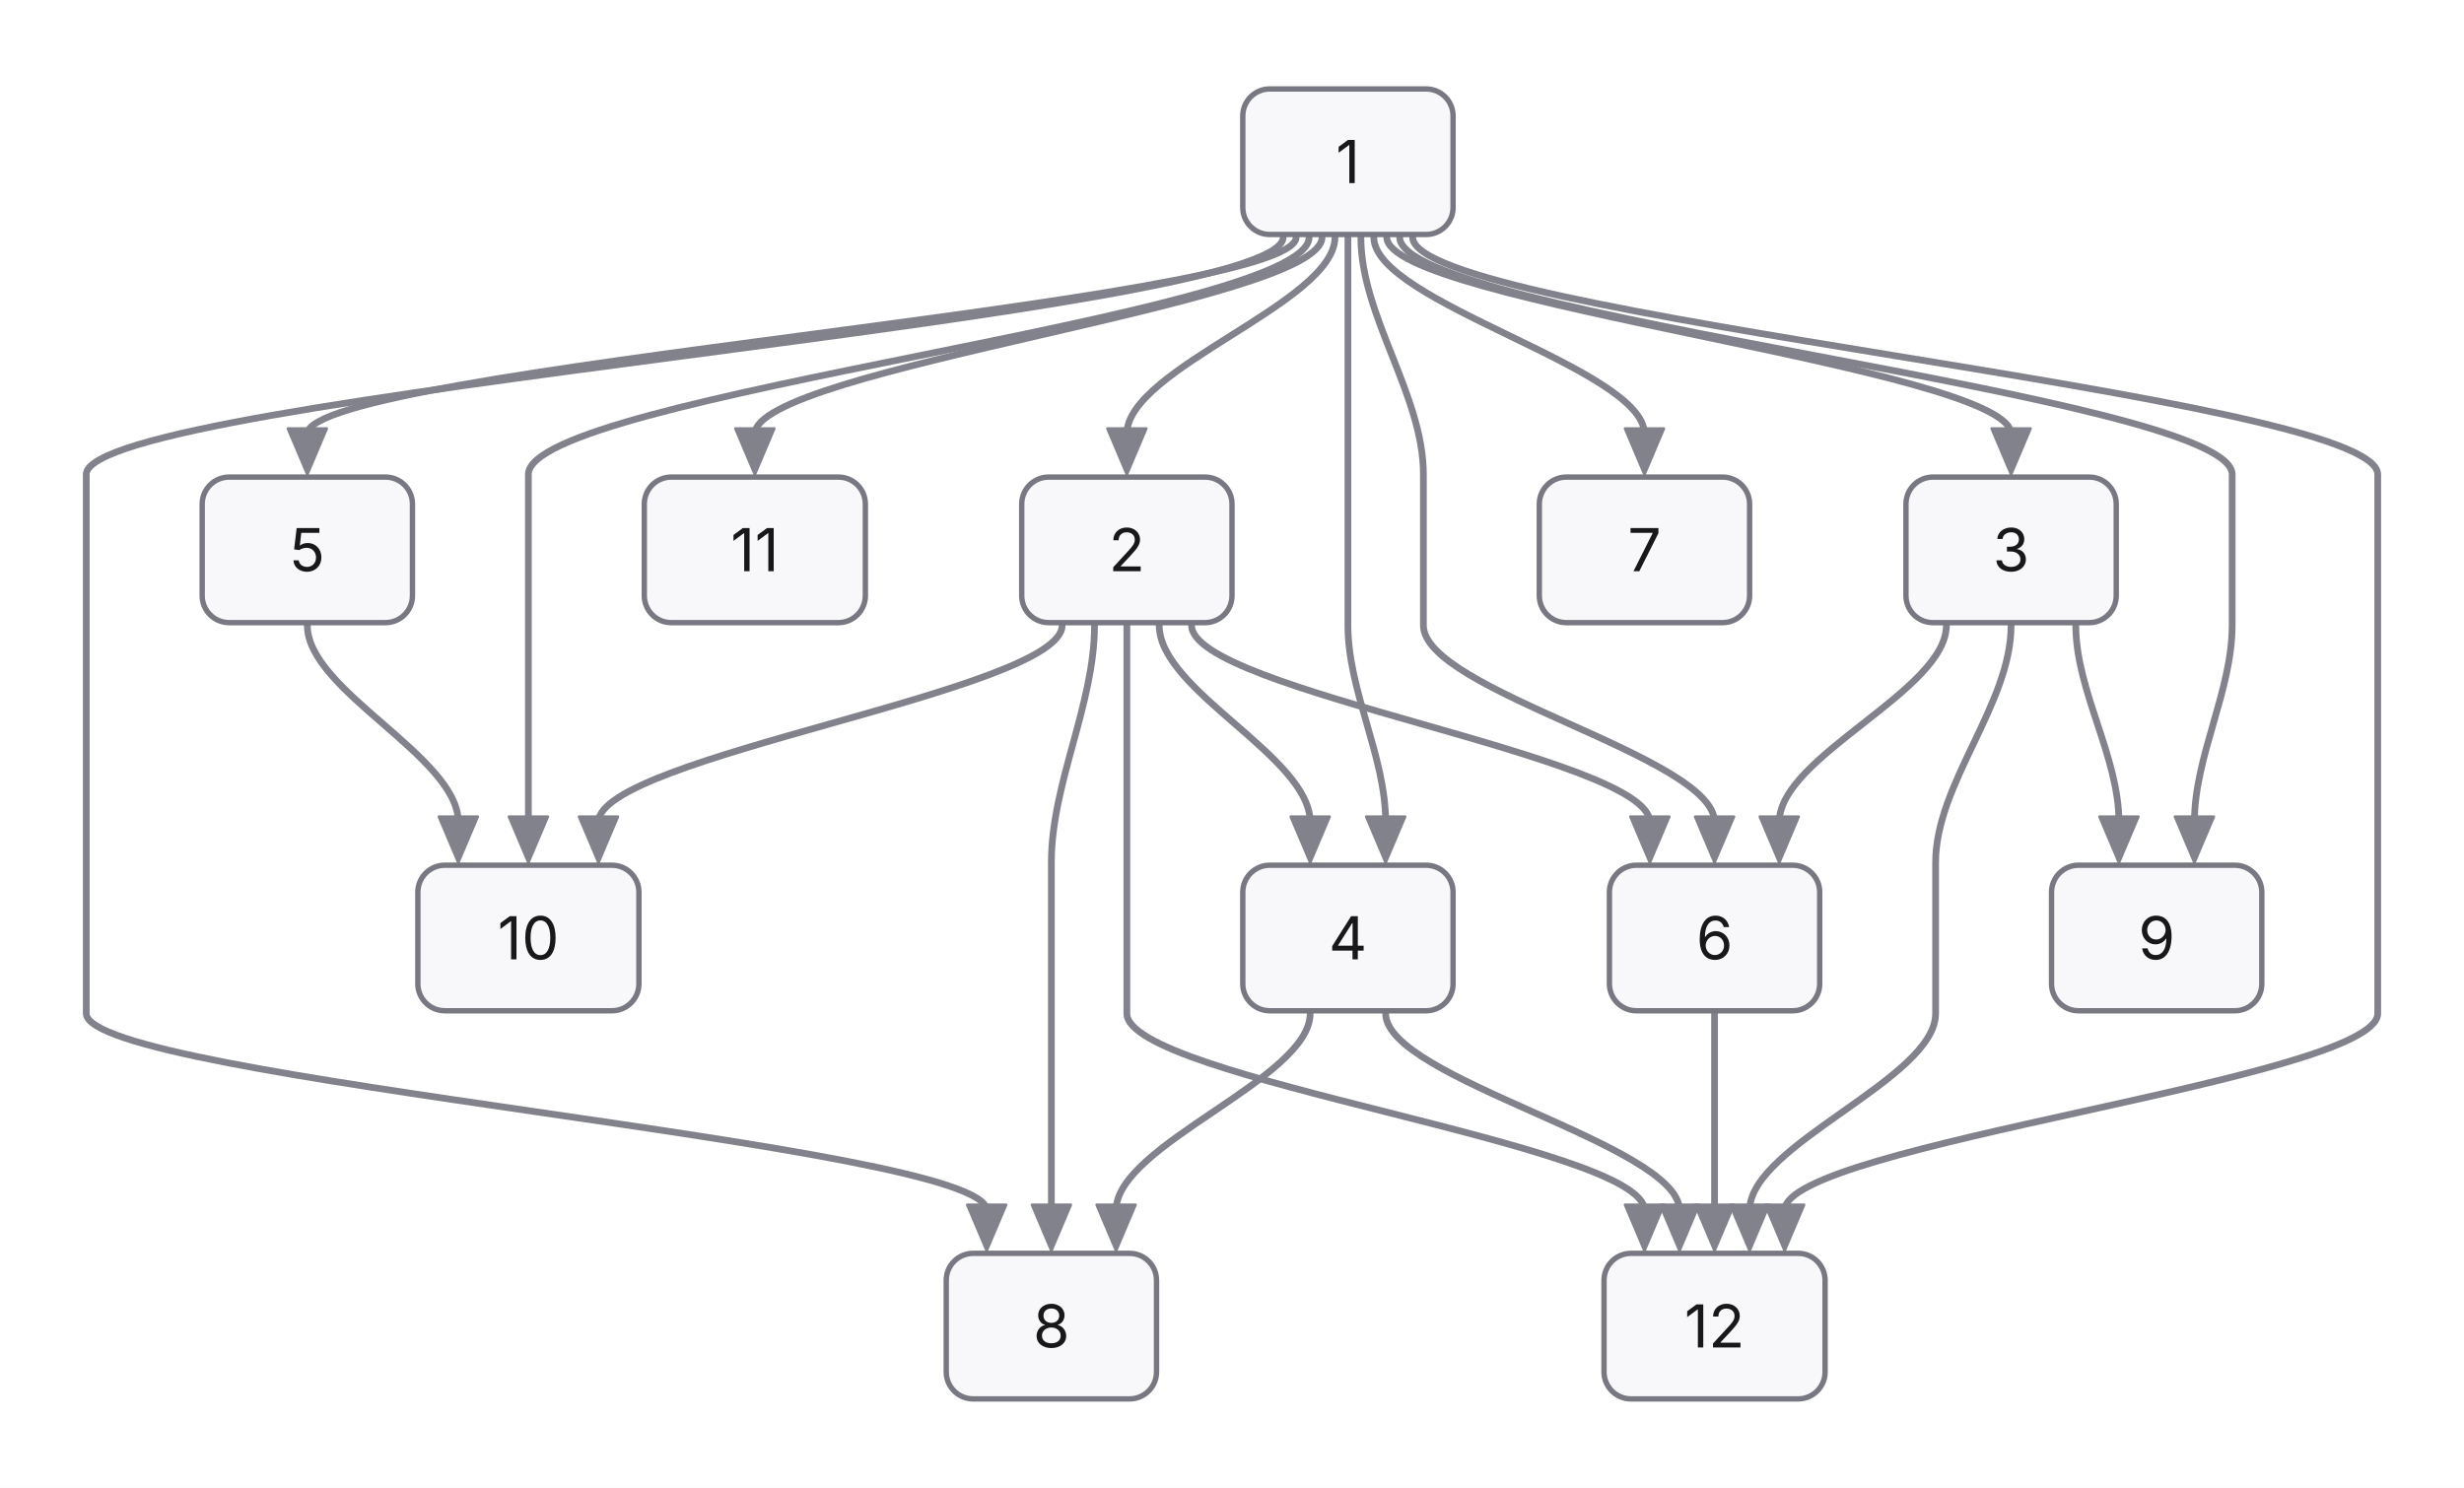
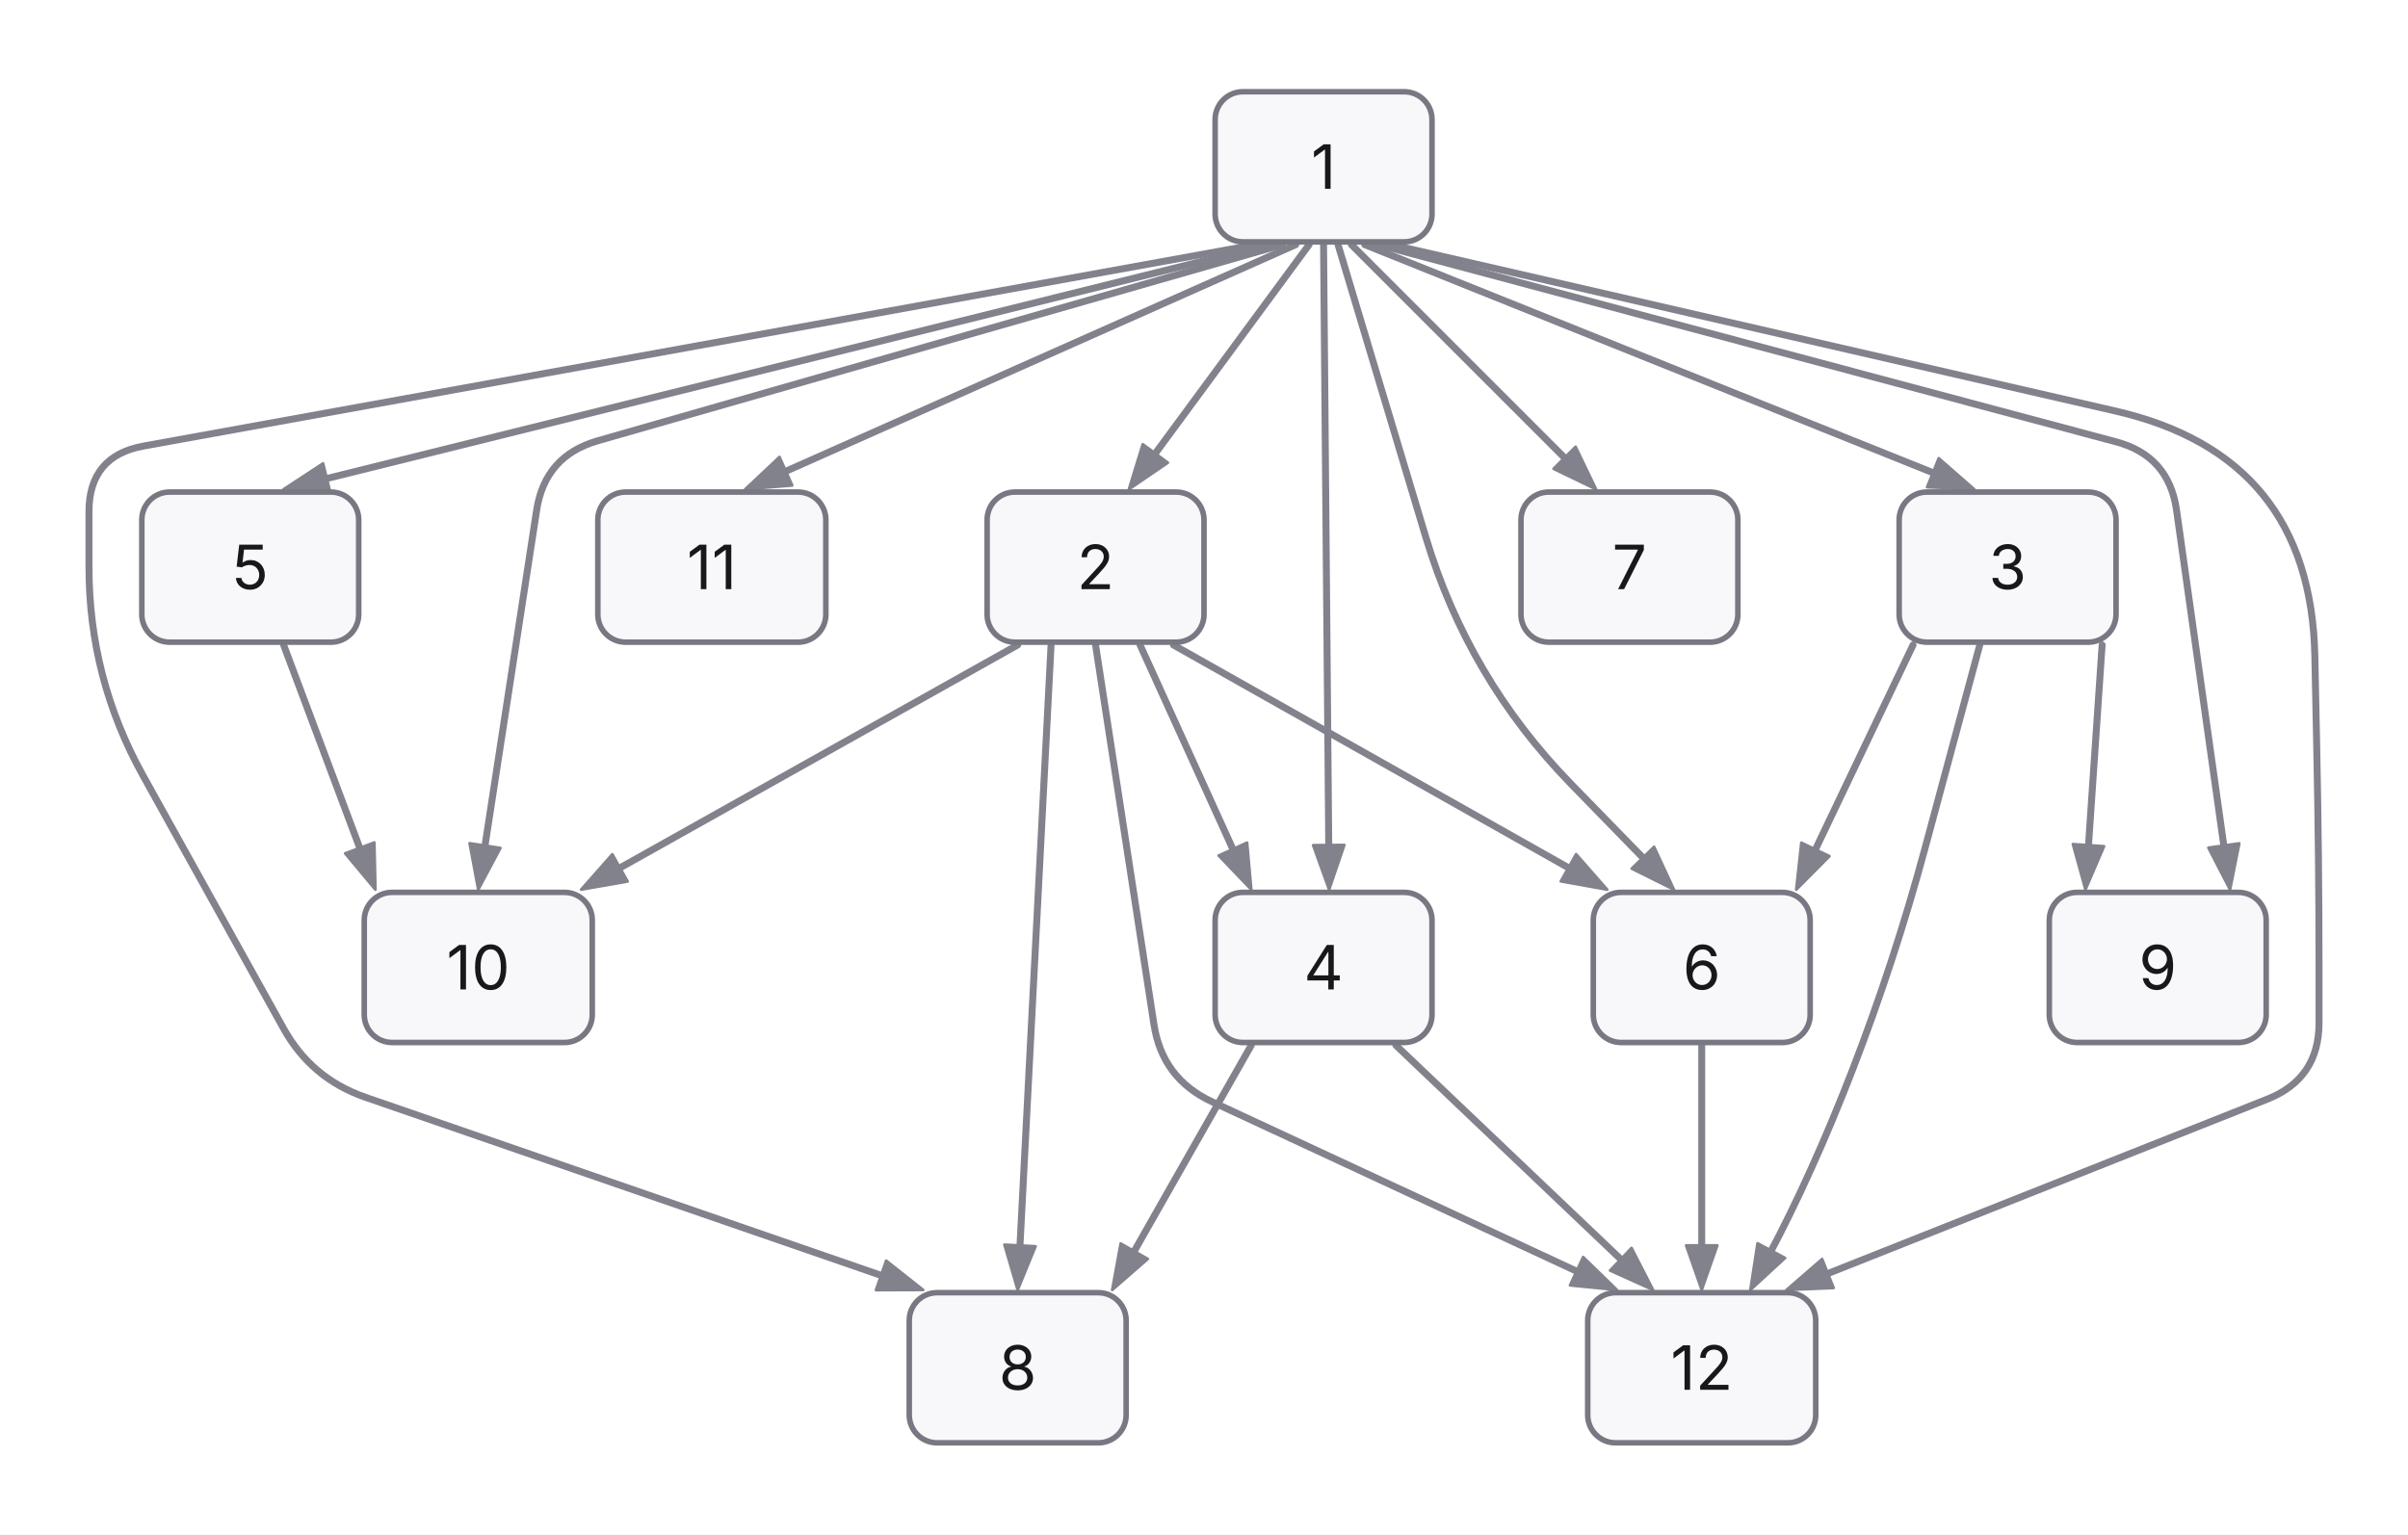
- <svg xmlns="http://www.w3.org/2000/svg" width="457" height="276" viewBox="0 0 457 276">
-   <path d="M0 0 L457 0 L457 276 L0 276 Z" fill="#ffffff" />
-   <path d="M247.6 44 C247.6 56.17 209 68.33 209 80.5" fill="none" stroke="#82828c" stroke-width="1.25" stroke-linecap="round" stroke-linejoin="round" />
-   <path d="M209 88 L205.4 79.5 L212.6 79.5 Z" fill="#82828c" stroke="#82828c" stroke-width="0.5" stroke-linecap="round" stroke-linejoin="round" />
-   <path d="M257.2 44 C257.2 56.17 373 68.33 373 80.5" fill="none" stroke="#82828c" stroke-width="1.25" stroke-linecap="round" stroke-linejoin="round" />
-   <path d="M373 88 L369.4 79.5 L376.6 79.5 Z" fill="#82828c" stroke="#82828c" stroke-width="0.5" stroke-linecap="round" stroke-linejoin="round" />
-   <path d="M250 44 C250 58.67 250 73.33 250 88 C250 97.33 250 106.67 250 116 C250 128.17 257 140.33 257 152.5" fill="none" stroke="#82828c" stroke-width="1.25" stroke-linecap="round" stroke-linejoin="round" />
-   <path d="M257 160 L253.4 151.5 L260.6 151.5 Z" fill="#82828c" stroke="#82828c" stroke-width="0.5" stroke-linecap="round" stroke-linejoin="round" />
-   <path d="M240.4 44 C240.4 56.17 57 68.33 57 80.5" fill="none" stroke="#82828c" stroke-width="1.25" stroke-linecap="round" stroke-linejoin="round" />
-   <path d="M57 88 L53.4 79.5 L60.6 79.5 Z" fill="#82828c" stroke="#82828c" stroke-width="0.5" stroke-linecap="round" stroke-linejoin="round" />
-   <path d="M252.4 44 C252.4 58.67 264 73.33 264 88 C264 97.33 264 106.67 264 116 C264 128.17 318 140.33 318 152.5" fill="none" stroke="#82828c" stroke-width="1.25" stroke-linecap="round" stroke-linejoin="round" />
-   <path d="M318 160 L314.4 151.5 L321.6 151.5 Z" fill="#82828c" stroke="#82828c" stroke-width="0.5" stroke-linecap="round" stroke-linejoin="round" />
-   <path d="M254.8 44 C254.8 56.17 305 68.33 305 80.5" fill="none" stroke="#82828c" stroke-width="1.25" stroke-linecap="round" stroke-linejoin="round" />
-   <path d="M305 88 L301.4 79.5 L308.6 79.5 Z" fill="#82828c" stroke="#82828c" stroke-width="0.5" stroke-linecap="round" stroke-linejoin="round" />
-   <path d="M238 44 C238 58.67 16 73.33 16 88 C16 97.33 16 106.67 16 116 C16 130.67 16 145.33 16 160 C16 169.33 16 178.67 16 188 C16 200.17 183 212.33 183 224.5" fill="none" stroke="#82828c" stroke-width="1.25" stroke-linecap="round" stroke-linejoin="round" />
-   <path d="M183 232 L179.4 223.5 L186.6 223.5 Z" fill="#82828c" stroke="#82828c" stroke-width="0.5" stroke-linecap="round" stroke-linejoin="round" />
-   <path d="M259.6 44 C259.6 58.67 414 73.33 414 88 C414 97.33 414 106.67 414 116 C414 128.17 407 140.33 407 152.5" fill="none" stroke="#82828c" stroke-width="1.25" stroke-linecap="round" stroke-linejoin="round" />
-   <path d="M407 160 L403.4 151.5 L410.6 151.5 Z" fill="#82828c" stroke="#82828c" stroke-width="0.5" stroke-linecap="round" stroke-linejoin="round" />
-   <path d="M242.8 44 C242.8 58.67 98 73.33 98 88 C98 97.33 98 106.67 98 116 C98 128.17 98 140.33 98 152.5" fill="none" stroke="#82828c" stroke-width="1.25" stroke-linecap="round" stroke-linejoin="round" />
-   <path d="M98 160 L94.4 151.5 L101.6 151.5 Z" fill="#82828c" stroke="#82828c" stroke-width="0.5" stroke-linecap="round" stroke-linejoin="round" />
-   <path d="M245.2 44 C245.2 56.17 140 68.33 140 80.5" fill="none" stroke="#82828c" stroke-width="1.25" stroke-linecap="round" stroke-linejoin="round" />
-   <path d="M140 88 L136.4 79.5 L143.6 79.5 Z" fill="#82828c" stroke="#82828c" stroke-width="0.5" stroke-linecap="round" stroke-linejoin="round" />
-   <path d="M262 44 C262 58.67 441 73.33 441 88 C441 97.33 441 106.67 441 116 C441 130.67 441 145.33 441 160 C441 169.33 441 178.67 441 188 C441 200.17 331 212.33 331 224.5" fill="none" stroke="#82828c" stroke-width="1.25" stroke-linecap="round" stroke-linejoin="round" />
-   <path d="M331 232 L327.4 223.5 L334.6 223.5 Z" fill="#82828c" stroke="#82828c" stroke-width="0.5" stroke-linecap="round" stroke-linejoin="round" />
-   <path d="M215 116 C215 128.17 243 140.33 243 152.5" fill="none" stroke="#82828c" stroke-width="1.25" stroke-linecap="round" stroke-linejoin="round" />
-   <path d="M243 160 L239.4 151.5 L246.6 151.5 Z" fill="#82828c" stroke="#82828c" stroke-width="0.5" stroke-linecap="round" stroke-linejoin="round" />
-   <path d="M221 116 C221 128.17 306 140.33 306 152.5" fill="none" stroke="#82828c" stroke-width="1.25" stroke-linecap="round" stroke-linejoin="round" />
-   <path d="M306 160 L302.4 151.5 L309.6 151.5 Z" fill="#82828c" stroke="#82828c" stroke-width="0.5" stroke-linecap="round" stroke-linejoin="round" />
-   <path d="M203 116 C203 130.67 195 145.33 195 160 C195 169.33 195 178.67 195 188 C195 200.17 195 212.33 195 224.5" fill="none" stroke="#82828c" stroke-width="1.25" stroke-linecap="round" stroke-linejoin="round" />
-   <path d="M195 232 L191.4 223.5 L198.6 223.5 Z" fill="#82828c" stroke="#82828c" stroke-width="0.5" stroke-linecap="round" stroke-linejoin="round" />
-   <path d="M197 116 C197 128.17 111 140.33 111 152.5" fill="none" stroke="#82828c" stroke-width="1.25" stroke-linecap="round" stroke-linejoin="round" />
-   <path d="M111 160 L107.4 151.5 L114.6 151.5 Z" fill="#82828c" stroke="#82828c" stroke-width="0.5" stroke-linecap="round" stroke-linejoin="round" />
-   <path d="M209 116 C209 130.67 209 145.33 209 160 C209 169.33 209 178.67 209 188 C209 200.17 305 212.33 305 224.5" fill="none" stroke="#82828c" stroke-width="1.25" stroke-linecap="round" stroke-linejoin="round" />
-   <path d="M305 232 L301.4 223.5 L308.6 223.5 Z" fill="#82828c" stroke="#82828c" stroke-width="0.5" stroke-linecap="round" stroke-linejoin="round" />
-   <path d="M361 116 C361 128.17 330 140.33 330 152.5" fill="none" stroke="#82828c" stroke-width="1.25" stroke-linecap="round" stroke-linejoin="round" />
-   <path d="M330 160 L326.4 151.5 L333.6 151.5 Z" fill="#82828c" stroke="#82828c" stroke-width="0.5" stroke-linecap="round" stroke-linejoin="round" />
-   <path d="M385 116 C385 128.17 393 140.33 393 152.5" fill="none" stroke="#82828c" stroke-width="1.25" stroke-linecap="round" stroke-linejoin="round" />
-   <path d="M393 160 L389.4 151.5 L396.6 151.5 Z" fill="#82828c" stroke="#82828c" stroke-width="0.5" stroke-linecap="round" stroke-linejoin="round" />
-   <path d="M373 116 C373 130.67 359 145.33 359 160 C359 169.33 359 178.67 359 188 C359 200.17 324.5 212.33 324.5 224.5" fill="none" stroke="#82828c" stroke-width="1.25" stroke-linecap="round" stroke-linejoin="round" />
-   <path d="M324.5 232 L320.9 223.5 L328.1 223.5 Z" fill="#82828c" stroke="#82828c" stroke-width="0.5" stroke-linecap="round" stroke-linejoin="round" />
-   <path d="M243 188 C243 200.17 207 212.33 207 224.5" fill="none" stroke="#82828c" stroke-width="1.25" stroke-linecap="round" stroke-linejoin="round" />
-   <path d="M207 232 L203.4 223.5 L210.6 223.5 Z" fill="#82828c" stroke="#82828c" stroke-width="0.5" stroke-linecap="round" stroke-linejoin="round" />
-   <path d="M257 188 C257 200.17 311.5 212.33 311.5 224.5" fill="none" stroke="#82828c" stroke-width="1.25" stroke-linecap="round" stroke-linejoin="round" />
-   <path d="M311.5 232 L307.9 223.5 L315.1 223.5 Z" fill="#82828c" stroke="#82828c" stroke-width="0.5" stroke-linecap="round" stroke-linejoin="round" />
-   <path d="M57 116 C57 128.17 85 140.33 85 152.5" fill="none" stroke="#82828c" stroke-width="1.25" stroke-linecap="round" stroke-linejoin="round" />
-   <path d="M85 160 L81.4 151.5 L88.6 151.5 Z" fill="#82828c" stroke="#82828c" stroke-width="0.5" stroke-linecap="round" stroke-linejoin="round" />
-   <path d="M318 188 C318 200.17 318 212.33 318 224.5" fill="none" stroke="#82828c" stroke-width="1.25" stroke-linecap="round" stroke-linejoin="round" />
-   <path d="M318 232 L314.4 223.5 L321.6 223.5 Z" fill="#82828c" stroke="#82828c" stroke-width="0.5" stroke-linecap="round" stroke-linejoin="round" />
-   <path d="M235.5 16.5 L264.5 16.5 C267.26 16.5 269.5 18.74 269.5 21.5 L269.5 38.5 C269.5 41.26 267.26 43.5 264.5 43.5 L235.5 43.5 C232.74 43.5 230.5 41.26 230.5 38.5 L230.5 21.5 C230.5 18.74 232.74 16.5 235.5 16.5 Z" fill="#f8f8fa" stroke="#787882" stroke-width="1" />
-   <text x="250" y="33.96" font-size="11" fill="#18181b" text-anchor="middle" font-family="Inter, &quot;Helvetica Neue&quot;, Helvetica, Arial, sans-serif">1</text>
-   <path d="M194.5 88.5 L223.5 88.5 C226.26 88.5 228.5 90.74 228.5 93.5 L228.5 110.5 C228.5 113.26 226.26 115.5 223.5 115.5 L194.5 115.5 C191.74 115.5 189.5 113.26 189.5 110.5 L189.5 93.5 C189.5 90.74 191.74 88.5 194.5 88.5 Z" fill="#f8f8fa" stroke="#787882" stroke-width="1" />
-   <text x="209" y="105.96" font-size="11" fill="#18181b" text-anchor="middle" font-family="Inter, &quot;Helvetica Neue&quot;, Helvetica, Arial, sans-serif">2</text>
-   <path d="M358.5 88.5 L387.5 88.5 C390.26 88.5 392.5 90.74 392.5 93.5 L392.5 110.5 C392.5 113.26 390.26 115.5 387.5 115.5 L358.5 115.5 C355.74 115.5 353.5 113.26 353.5 110.5 L353.5 93.5 C353.5 90.74 355.74 88.5 358.5 88.5 Z" fill="#f8f8fa" stroke="#787882" stroke-width="1" />
-   <text x="373" y="105.96" font-size="11" fill="#18181b" text-anchor="middle" font-family="Inter, &quot;Helvetica Neue&quot;, Helvetica, Arial, sans-serif">3</text>
-   <path d="M235.5 160.5 L264.5 160.5 C267.26 160.5 269.5 162.74 269.5 165.5 L269.5 182.5 C269.5 185.26 267.26 187.5 264.5 187.5 L235.5 187.5 C232.74 187.5 230.5 185.26 230.5 182.5 L230.5 165.5 C230.5 162.74 232.74 160.5 235.5 160.5 Z" fill="#f8f8fa" stroke="#787882" stroke-width="1" />
-   <text x="250" y="177.96" font-size="11" fill="#18181b" text-anchor="middle" font-family="Inter, &quot;Helvetica Neue&quot;, Helvetica, Arial, sans-serif">4</text>
-   <path d="M42.5 88.5 L71.5 88.5 C74.26 88.5 76.5 90.74 76.5 93.5 L76.5 110.5 C76.5 113.26 74.26 115.5 71.5 115.5 L42.5 115.5 C39.74 115.5 37.5 113.26 37.5 110.5 L37.5 93.5 C37.5 90.74 39.74 88.5 42.5 88.5 Z" fill="#f8f8fa" stroke="#787882" stroke-width="1" />
-   <text x="57" y="105.96" font-size="11" fill="#18181b" text-anchor="middle" font-family="Inter, &quot;Helvetica Neue&quot;, Helvetica, Arial, sans-serif">5</text>
-   <path d="M303.5 160.5 L332.5 160.5 C335.26 160.5 337.5 162.74 337.5 165.5 L337.5 182.5 C337.5 185.26 335.26 187.5 332.5 187.5 L303.5 187.5 C300.74 187.5 298.5 185.26 298.5 182.5 L298.5 165.5 C298.5 162.74 300.74 160.5 303.5 160.5 Z" fill="#f8f8fa" stroke="#787882" stroke-width="1" />
-   <text x="318" y="177.96" font-size="11" fill="#18181b" text-anchor="middle" font-family="Inter, &quot;Helvetica Neue&quot;, Helvetica, Arial, sans-serif">6</text>
-   <path d="M290.5 88.5 L319.5 88.5 C322.26 88.5 324.5 90.74 324.5 93.5 L324.5 110.5 C324.5 113.26 322.26 115.5 319.5 115.5 L290.5 115.5 C287.74 115.5 285.5 113.26 285.5 110.5 L285.5 93.5 C285.5 90.74 287.74 88.5 290.5 88.5 Z" fill="#f8f8fa" stroke="#787882" stroke-width="1" />
-   <text x="305" y="105.96" font-size="11" fill="#18181b" text-anchor="middle" font-family="Inter, &quot;Helvetica Neue&quot;, Helvetica, Arial, sans-serif">7</text>
-   <path d="M180.5 232.5 L209.5 232.5 C212.26 232.5 214.5 234.74 214.5 237.5 L214.5 254.5 C214.5 257.26 212.26 259.5 209.5 259.5 L180.5 259.5 C177.74 259.5 175.5 257.26 175.5 254.5 L175.5 237.5 C175.5 234.74 177.74 232.5 180.5 232.5 Z" fill="#f8f8fa" stroke="#787882" stroke-width="1" />
-   <text x="195" y="249.96" font-size="11" fill="#18181b" text-anchor="middle" font-family="Inter, &quot;Helvetica Neue&quot;, Helvetica, Arial, sans-serif">8</text>
-   <path d="M385.5 160.5 L414.5 160.5 C417.26 160.5 419.5 162.74 419.5 165.5 L419.5 182.5 C419.5 185.26 417.26 187.5 414.5 187.5 L385.5 187.5 C382.74 187.5 380.5 185.26 380.5 182.5 L380.5 165.5 C380.5 162.74 382.74 160.5 385.5 160.5 Z" fill="#f8f8fa" stroke="#787882" stroke-width="1" />
-   <text x="400" y="177.96" font-size="11" fill="#18181b" text-anchor="middle" font-family="Inter, &quot;Helvetica Neue&quot;, Helvetica, Arial, sans-serif">9</text>
-   <path d="M82.5 160.5 L113.5 160.5 C116.26 160.5 118.5 162.74 118.5 165.5 L118.5 182.5 C118.5 185.26 116.26 187.5 113.5 187.5 L82.5 187.5 C79.74 187.5 77.5 185.26 77.5 182.5 L77.5 165.5 C77.5 162.74 79.74 160.5 82.5 160.5 Z" fill="#f8f8fa" stroke="#787882" stroke-width="1" />
-   <text x="98" y="177.96" font-size="11" fill="#18181b" text-anchor="middle" font-family="Inter, &quot;Helvetica Neue&quot;, Helvetica, Arial, sans-serif">10</text>
-   <path d="M124.5 88.5 L155.5 88.5 C158.26 88.5 160.5 90.74 160.5 93.5 L160.5 110.5 C160.5 113.26 158.26 115.5 155.5 115.5 L124.5 115.5 C121.74 115.5 119.5 113.26 119.5 110.5 L119.5 93.5 C119.5 90.74 121.74 88.5 124.5 88.5 Z" fill="#f8f8fa" stroke="#787882" stroke-width="1" />
-   <text x="140" y="105.96" font-size="11" fill="#18181b" text-anchor="middle" font-family="Inter, &quot;Helvetica Neue&quot;, Helvetica, Arial, sans-serif">11</text>
-   <path d="M302.5 232.5 L333.5 232.5 C336.26 232.5 338.5 234.74 338.5 237.5 L338.5 254.5 C338.5 257.26 336.26 259.5 333.5 259.5 L302.5 259.5 C299.74 259.5 297.5 257.26 297.5 254.5 L297.5 237.5 C297.5 234.74 299.74 232.5 302.5 232.5 Z" fill="#f8f8fa" stroke="#787882" stroke-width="1" />
-   <text x="318" y="249.96" font-size="11" fill="#18181b" text-anchor="middle" font-family="Inter, &quot;Helvetica Neue&quot;, Helvetica, Arial, sans-serif">12</text>
+ <svg xmlns="http://www.w3.org/2000/svg" width="433" height="276" viewBox="0 0 433 276">
+   <path d="M0 0 L433 0 L433 276 L0 276 Z" fill="#ffffff" />
+   <path d="M235.4 44 L207.15 82.36" fill="none" stroke="#82828c" stroke-width="1.25" stroke-linecap="round" stroke-linejoin="round" />
+   <path d="M203 88 L205.49 79.9 L210 83.22 Z" fill="#82828c" stroke="#82828c" stroke-width="0.5" stroke-linecap="round" stroke-linejoin="round" />
+   <path d="M245.4 44 L348.5 85.39" fill="none" stroke="#82828c" stroke-width="1.25" stroke-linecap="round" stroke-linejoin="round" />
+   <path d="M355 88 L346.53 87.62 L348.62 82.42 Z" fill="#82828c" stroke="#82828c" stroke-width="0.5" stroke-linecap="round" stroke-linejoin="round" />
+   <path d="M238 44 L238.94 153" fill="none" stroke="#82828c" stroke-width="1.25" stroke-linecap="round" stroke-linejoin="round" />
+   <path d="M239 160 L236.13 152.02 L241.73 151.98 Z" fill="#82828c" stroke="#82828c" stroke-width="0.5" stroke-linecap="round" stroke-linejoin="round" />
+   <path d="M228.2 44 L57.79 86.31" fill="none" stroke="#82828c" stroke-width="1.25" stroke-linecap="round" stroke-linejoin="round" />
+   <path d="M51 88 L58.09 83.35 L59.44 88.79 Z" fill="#82828c" stroke="#82828c" stroke-width="0.5" stroke-linecap="round" stroke-linejoin="round" />
+   <path d="M240.6 44 L256.38 96.6 Q264 122 282.5 141 L296.12 154.98" fill="none" stroke="#82828c" stroke-width="1.25" stroke-linecap="round" stroke-linejoin="round" />
+   <path d="M301 160 L293.41 156.22 L297.43 152.31 Z" fill="#82828c" stroke="#82828c" stroke-width="0.5" stroke-linecap="round" stroke-linejoin="round" />
+   <path d="M243 44 L282.05 83.05" fill="none" stroke="#82828c" stroke-width="1.25" stroke-linecap="round" stroke-linejoin="round" />
+   <path d="M287 88 L279.36 84.32 L283.32 80.36 Z" fill="#82828c" stroke="#82828c" stroke-width="0.5" stroke-linecap="round" stroke-linejoin="round" />
+   <path d="M225.8 44 L25.84 80.22 Q16 82 16 92 L16 102 Q16 122 25.71 139.48 L51 185 Q56 194 65.73 197.36 L159.38 229.71" fill="none" stroke="#82828c" stroke-width="1.25" stroke-linecap="round" stroke-linejoin="round" />
+   <path d="M166 232 L157.52 232.03 L159.35 226.74 Z" fill="#82828c" stroke="#82828c" stroke-width="0.5" stroke-linecap="round" stroke-linejoin="round" />
+   <path d="M247.8 44 L380.49 79.46 Q390 82 391.38 91.75 L400.02 153.07" fill="none" stroke="#82828c" stroke-width="1.25" stroke-linecap="round" stroke-linejoin="round" />
+   <path d="M401 160 L397.11 152.47 L402.66 151.69 Z" fill="#82828c" stroke="#82828c" stroke-width="0.5" stroke-linecap="round" stroke-linejoin="round" />
+   <path d="M230.6 44 L107.48 79.28 Q98 82 96.5 91.75 L87.06 153.08" fill="none" stroke="#82828c" stroke-width="1.25" stroke-linecap="round" stroke-linejoin="round" />
+   <path d="M86 160 L84.45 151.67 L89.98 152.52 Z" fill="#82828c" stroke="#82828c" stroke-width="0.5" stroke-linecap="round" stroke-linejoin="round" />
+   <path d="M233 44 L140.4 85.16" fill="none" stroke="#82828c" stroke-width="1.25" stroke-linecap="round" stroke-linejoin="round" />
+   <path d="M134 88 L140.17 82.19 L142.45 87.31 Z" fill="#82828c" stroke="#82828c" stroke-width="0.5" stroke-linecap="round" stroke-linejoin="round" />
+   <path d="M250.2 44 L380.41 73.93 Q415.5 82 416.25 118 L416.58 134 Q417 154 417 174 L417 184 Q417 194 407.71 197.69 L327.76 229.42" fill="none" stroke="#82828c" stroke-width="1.25" stroke-linecap="round" stroke-linejoin="round" />
+   <path d="M321.25 232 L327.65 226.45 L329.72 231.65 Z" fill="#82828c" stroke="#82828c" stroke-width="0.5" stroke-linecap="round" stroke-linejoin="round" />
+   <path d="M205 116 L222.1 153.63" fill="none" stroke="#82828c" stroke-width="1.25" stroke-linecap="round" stroke-linejoin="round" />
+   <path d="M225 160 L219.14 153.88 L224.24 151.56 Z" fill="#82828c" stroke="#82828c" stroke-width="0.5" stroke-linecap="round" stroke-linejoin="round" />
+   <path d="M211 116 L282.9 156.56" fill="none" stroke="#82828c" stroke-width="1.25" stroke-linecap="round" stroke-linejoin="round" />
+   <path d="M289 160 L280.66 158.51 L283.41 153.63 Z" fill="#82828c" stroke="#82828c" stroke-width="0.5" stroke-linecap="round" stroke-linejoin="round" />
+   <path d="M189 116 L183.36 225.01" fill="none" stroke="#82828c" stroke-width="1.25" stroke-linecap="round" stroke-linejoin="round" />
+   <path d="M183 232 L180.62 223.87 L186.21 224.16 Z" fill="#82828c" stroke="#82828c" stroke-width="0.5" stroke-linecap="round" stroke-linejoin="round" />
+   <path d="M183 116 L110.61 156.58" fill="none" stroke="#82828c" stroke-width="1.25" stroke-linecap="round" stroke-linejoin="round" />
+   <path d="M104.5 160 L110.11 153.65 L112.85 158.53 Z" fill="#82828c" stroke="#82828c" stroke-width="0.5" stroke-linecap="round" stroke-linejoin="round" />
+   <path d="M197 116 L207.5 184.25 Q209 194 217.95 198.16 L284.4 229.05" fill="none" stroke="#82828c" stroke-width="1.25" stroke-linecap="round" stroke-linejoin="round" />
+   <path d="M290.75 232 L282.32 231.17 L284.68 226.09 Z" fill="#82828c" stroke="#82828c" stroke-width="0.5" stroke-linecap="round" stroke-linejoin="round" />
+   <path d="M344 116 L326.02 153.68" fill="none" stroke="#82828c" stroke-width="1.25" stroke-linecap="round" stroke-linejoin="round" />
+   <path d="M323 160 L323.92 151.57 L328.97 153.99 Z" fill="#82828c" stroke="#82828c" stroke-width="0.5" stroke-linecap="round" stroke-linejoin="round" />
+   <path d="M378 116 L375.48 153.02" fill="none" stroke="#82828c" stroke-width="1.25" stroke-linecap="round" stroke-linejoin="round" />
+   <path d="M375 160 L372.75 151.83 L378.34 152.21 Z" fill="#82828c" stroke="#82828c" stroke-width="0.5" stroke-linecap="round" stroke-linejoin="round" />
+   <path d="M356 116 L346.19 152.42 C338.73 180.14 328.25 206.67 318.04 225.82" fill="none" stroke="#82828c" stroke-width="1.25" stroke-linecap="round" stroke-linejoin="round" />
+   <path d="M314.75 232 L316.04 223.62 L320.98 226.26 Z" fill="#82828c" stroke="#82828c" stroke-width="0.5" stroke-linecap="round" stroke-linejoin="round" />
+   <path d="M225 188 L203.46 225.91" fill="none" stroke="#82828c" stroke-width="1.25" stroke-linecap="round" stroke-linejoin="round" />
+   <path d="M200 232 L201.52 223.66 L206.39 226.43 Z" fill="#82828c" stroke="#82828c" stroke-width="0.5" stroke-linecap="round" stroke-linejoin="round" />
+   <path d="M251 188 L292.18 227.18" fill="none" stroke="#82828c" stroke-width="1.25" stroke-linecap="round" stroke-linejoin="round" />
+   <path d="M297.25 232 L289.52 228.51 L293.38 224.46 Z" fill="#82828c" stroke="#82828c" stroke-width="0.5" stroke-linecap="round" stroke-linejoin="round" />
+   <path d="M51 116 L65.04 153.45" fill="none" stroke="#82828c" stroke-width="1.25" stroke-linecap="round" stroke-linejoin="round" />
+   <path d="M67.5 160 L62.07 153.49 L67.31 151.53 Z" fill="#82828c" stroke="#82828c" stroke-width="0.5" stroke-linecap="round" stroke-linejoin="round" />
+   <path d="M306 188 L306 225" fill="none" stroke="#82828c" stroke-width="1.25" stroke-linecap="round" stroke-linejoin="round" />
+   <path d="M306 232 L303.2 224 L308.8 224 Z" fill="#82828c" stroke="#82828c" stroke-width="0.5" stroke-linecap="round" stroke-linejoin="round" />
+   <path d="M223.5 16.5 L252.5 16.5 C255.26 16.5 257.5 18.74 257.5 21.5 L257.5 38.5 C257.5 41.26 255.26 43.5 252.5 43.5 L223.5 43.5 C220.74 43.5 218.5 41.26 218.5 38.5 L218.5 21.5 C218.5 18.74 220.74 16.5 223.5 16.5 Z" fill="#f8f8fa" stroke="#787882" stroke-width="1" />
+   <text x="238" y="33.96" font-size="11" fill="#18181b" text-anchor="middle" font-family="Inter, &quot;Helvetica Neue&quot;, Helvetica, Arial, sans-serif">1</text>
+   <path d="M182.5 88.5 L211.5 88.5 C214.26 88.5 216.5 90.74 216.5 93.5 L216.5 110.5 C216.5 113.26 214.26 115.5 211.5 115.5 L182.5 115.5 C179.74 115.5 177.5 113.26 177.5 110.5 L177.5 93.5 C177.5 90.74 179.74 88.5 182.5 88.5 Z" fill="#f8f8fa" stroke="#787882" stroke-width="1" />
+   <text x="197" y="105.96" font-size="11" fill="#18181b" text-anchor="middle" font-family="Inter, &quot;Helvetica Neue&quot;, Helvetica, Arial, sans-serif">2</text>
+   <path d="M346.5 88.5 L375.5 88.5 C378.26 88.5 380.5 90.74 380.5 93.5 L380.5 110.5 C380.5 113.26 378.26 115.5 375.5 115.5 L346.5 115.5 C343.74 115.5 341.5 113.26 341.5 110.5 L341.5 93.5 C341.5 90.74 343.74 88.5 346.5 88.5 Z" fill="#f8f8fa" stroke="#787882" stroke-width="1" />
+   <text x="361" y="105.96" font-size="11" fill="#18181b" text-anchor="middle" font-family="Inter, &quot;Helvetica Neue&quot;, Helvetica, Arial, sans-serif">3</text>
+   <path d="M223.5 160.5 L252.5 160.5 C255.26 160.5 257.5 162.74 257.5 165.5 L257.5 182.5 C257.5 185.26 255.26 187.5 252.5 187.5 L223.5 187.5 C220.74 187.5 218.5 185.26 218.5 182.5 L218.5 165.5 C218.5 162.74 220.74 160.5 223.5 160.5 Z" fill="#f8f8fa" stroke="#787882" stroke-width="1" />
+   <text x="238" y="177.96" font-size="11" fill="#18181b" text-anchor="middle" font-family="Inter, &quot;Helvetica Neue&quot;, Helvetica, Arial, sans-serif">4</text>
+   <path d="M30.5 88.5 L59.5 88.5 C62.26 88.5 64.5 90.74 64.5 93.5 L64.5 110.5 C64.5 113.26 62.26 115.5 59.5 115.5 L30.5 115.5 C27.74 115.5 25.5 113.26 25.5 110.5 L25.5 93.5 C25.5 90.74 27.74 88.5 30.5 88.5 Z" fill="#f8f8fa" stroke="#787882" stroke-width="1" />
+   <text x="45" y="105.96" font-size="11" fill="#18181b" text-anchor="middle" font-family="Inter, &quot;Helvetica Neue&quot;, Helvetica, Arial, sans-serif">5</text>
+   <path d="M291.5 160.5 L320.5 160.5 C323.26 160.5 325.5 162.74 325.5 165.5 L325.5 182.5 C325.5 185.26 323.26 187.5 320.5 187.5 L291.5 187.5 C288.74 187.5 286.5 185.26 286.5 182.5 L286.5 165.5 C286.5 162.74 288.74 160.5 291.5 160.5 Z" fill="#f8f8fa" stroke="#787882" stroke-width="1" />
+   <text x="306" y="177.96" font-size="11" fill="#18181b" text-anchor="middle" font-family="Inter, &quot;Helvetica Neue&quot;, Helvetica, Arial, sans-serif">6</text>
+   <path d="M278.5 88.5 L307.5 88.5 C310.26 88.5 312.5 90.74 312.5 93.5 L312.5 110.5 C312.5 113.26 310.26 115.5 307.5 115.5 L278.5 115.5 C275.74 115.5 273.5 113.26 273.5 110.5 L273.5 93.5 C273.5 90.74 275.74 88.5 278.5 88.5 Z" fill="#f8f8fa" stroke="#787882" stroke-width="1" />
+   <text x="293" y="105.96" font-size="11" fill="#18181b" text-anchor="middle" font-family="Inter, &quot;Helvetica Neue&quot;, Helvetica, Arial, sans-serif">7</text>
+   <path d="M168.5 232.5 L197.5 232.5 C200.26 232.5 202.5 234.74 202.5 237.5 L202.5 254.5 C202.5 257.26 200.26 259.5 197.5 259.5 L168.5 259.5 C165.74 259.5 163.5 257.26 163.5 254.5 L163.5 237.5 C163.5 234.74 165.74 232.5 168.5 232.5 Z" fill="#f8f8fa" stroke="#787882" stroke-width="1" />
+   <text x="183" y="249.96" font-size="11" fill="#18181b" text-anchor="middle" font-family="Inter, &quot;Helvetica Neue&quot;, Helvetica, Arial, sans-serif">8</text>
+   <path d="M373.5 160.5 L402.5 160.5 C405.26 160.5 407.5 162.74 407.5 165.5 L407.5 182.5 C407.5 185.26 405.26 187.5 402.5 187.5 L373.5 187.5 C370.74 187.5 368.5 185.26 368.5 182.5 L368.5 165.5 C368.5 162.74 370.74 160.5 373.5 160.5 Z" fill="#f8f8fa" stroke="#787882" stroke-width="1" />
+   <text x="388" y="177.96" font-size="11" fill="#18181b" text-anchor="middle" font-family="Inter, &quot;Helvetica Neue&quot;, Helvetica, Arial, sans-serif">9</text>
+   <path d="M70.5 160.5 L101.5 160.5 C104.26 160.5 106.5 162.74 106.5 165.5 L106.5 182.5 C106.5 185.26 104.26 187.5 101.5 187.5 L70.5 187.5 C67.74 187.5 65.5 185.26 65.5 182.5 L65.5 165.5 C65.5 162.74 67.74 160.5 70.5 160.5 Z" fill="#f8f8fa" stroke="#787882" stroke-width="1" />
+   <text x="86" y="177.96" font-size="11" fill="#18181b" text-anchor="middle" font-family="Inter, &quot;Helvetica Neue&quot;, Helvetica, Arial, sans-serif">10</text>
+   <path d="M112.5 88.5 L143.5 88.5 C146.26 88.5 148.5 90.74 148.5 93.5 L148.5 110.5 C148.5 113.26 146.26 115.5 143.5 115.5 L112.5 115.5 C109.74 115.5 107.5 113.26 107.5 110.5 L107.5 93.5 C107.5 90.74 109.74 88.5 112.5 88.5 Z" fill="#f8f8fa" stroke="#787882" stroke-width="1" />
+   <text x="128" y="105.96" font-size="11" fill="#18181b" text-anchor="middle" font-family="Inter, &quot;Helvetica Neue&quot;, Helvetica, Arial, sans-serif">11</text>
+   <path d="M290.5 232.5 L321.5 232.5 C324.26 232.5 326.5 234.74 326.5 237.5 L326.5 254.5 C326.5 257.26 324.26 259.5 321.5 259.5 L290.5 259.5 C287.74 259.5 285.5 257.26 285.5 254.5 L285.5 237.5 C285.5 234.74 287.74 232.5 290.5 232.5 Z" fill="#f8f8fa" stroke="#787882" stroke-width="1" />
+   <text x="306" y="249.96" font-size="11" fill="#18181b" text-anchor="middle" font-family="Inter, &quot;Helvetica Neue&quot;, Helvetica, Arial, sans-serif">12</text>
</svg>
